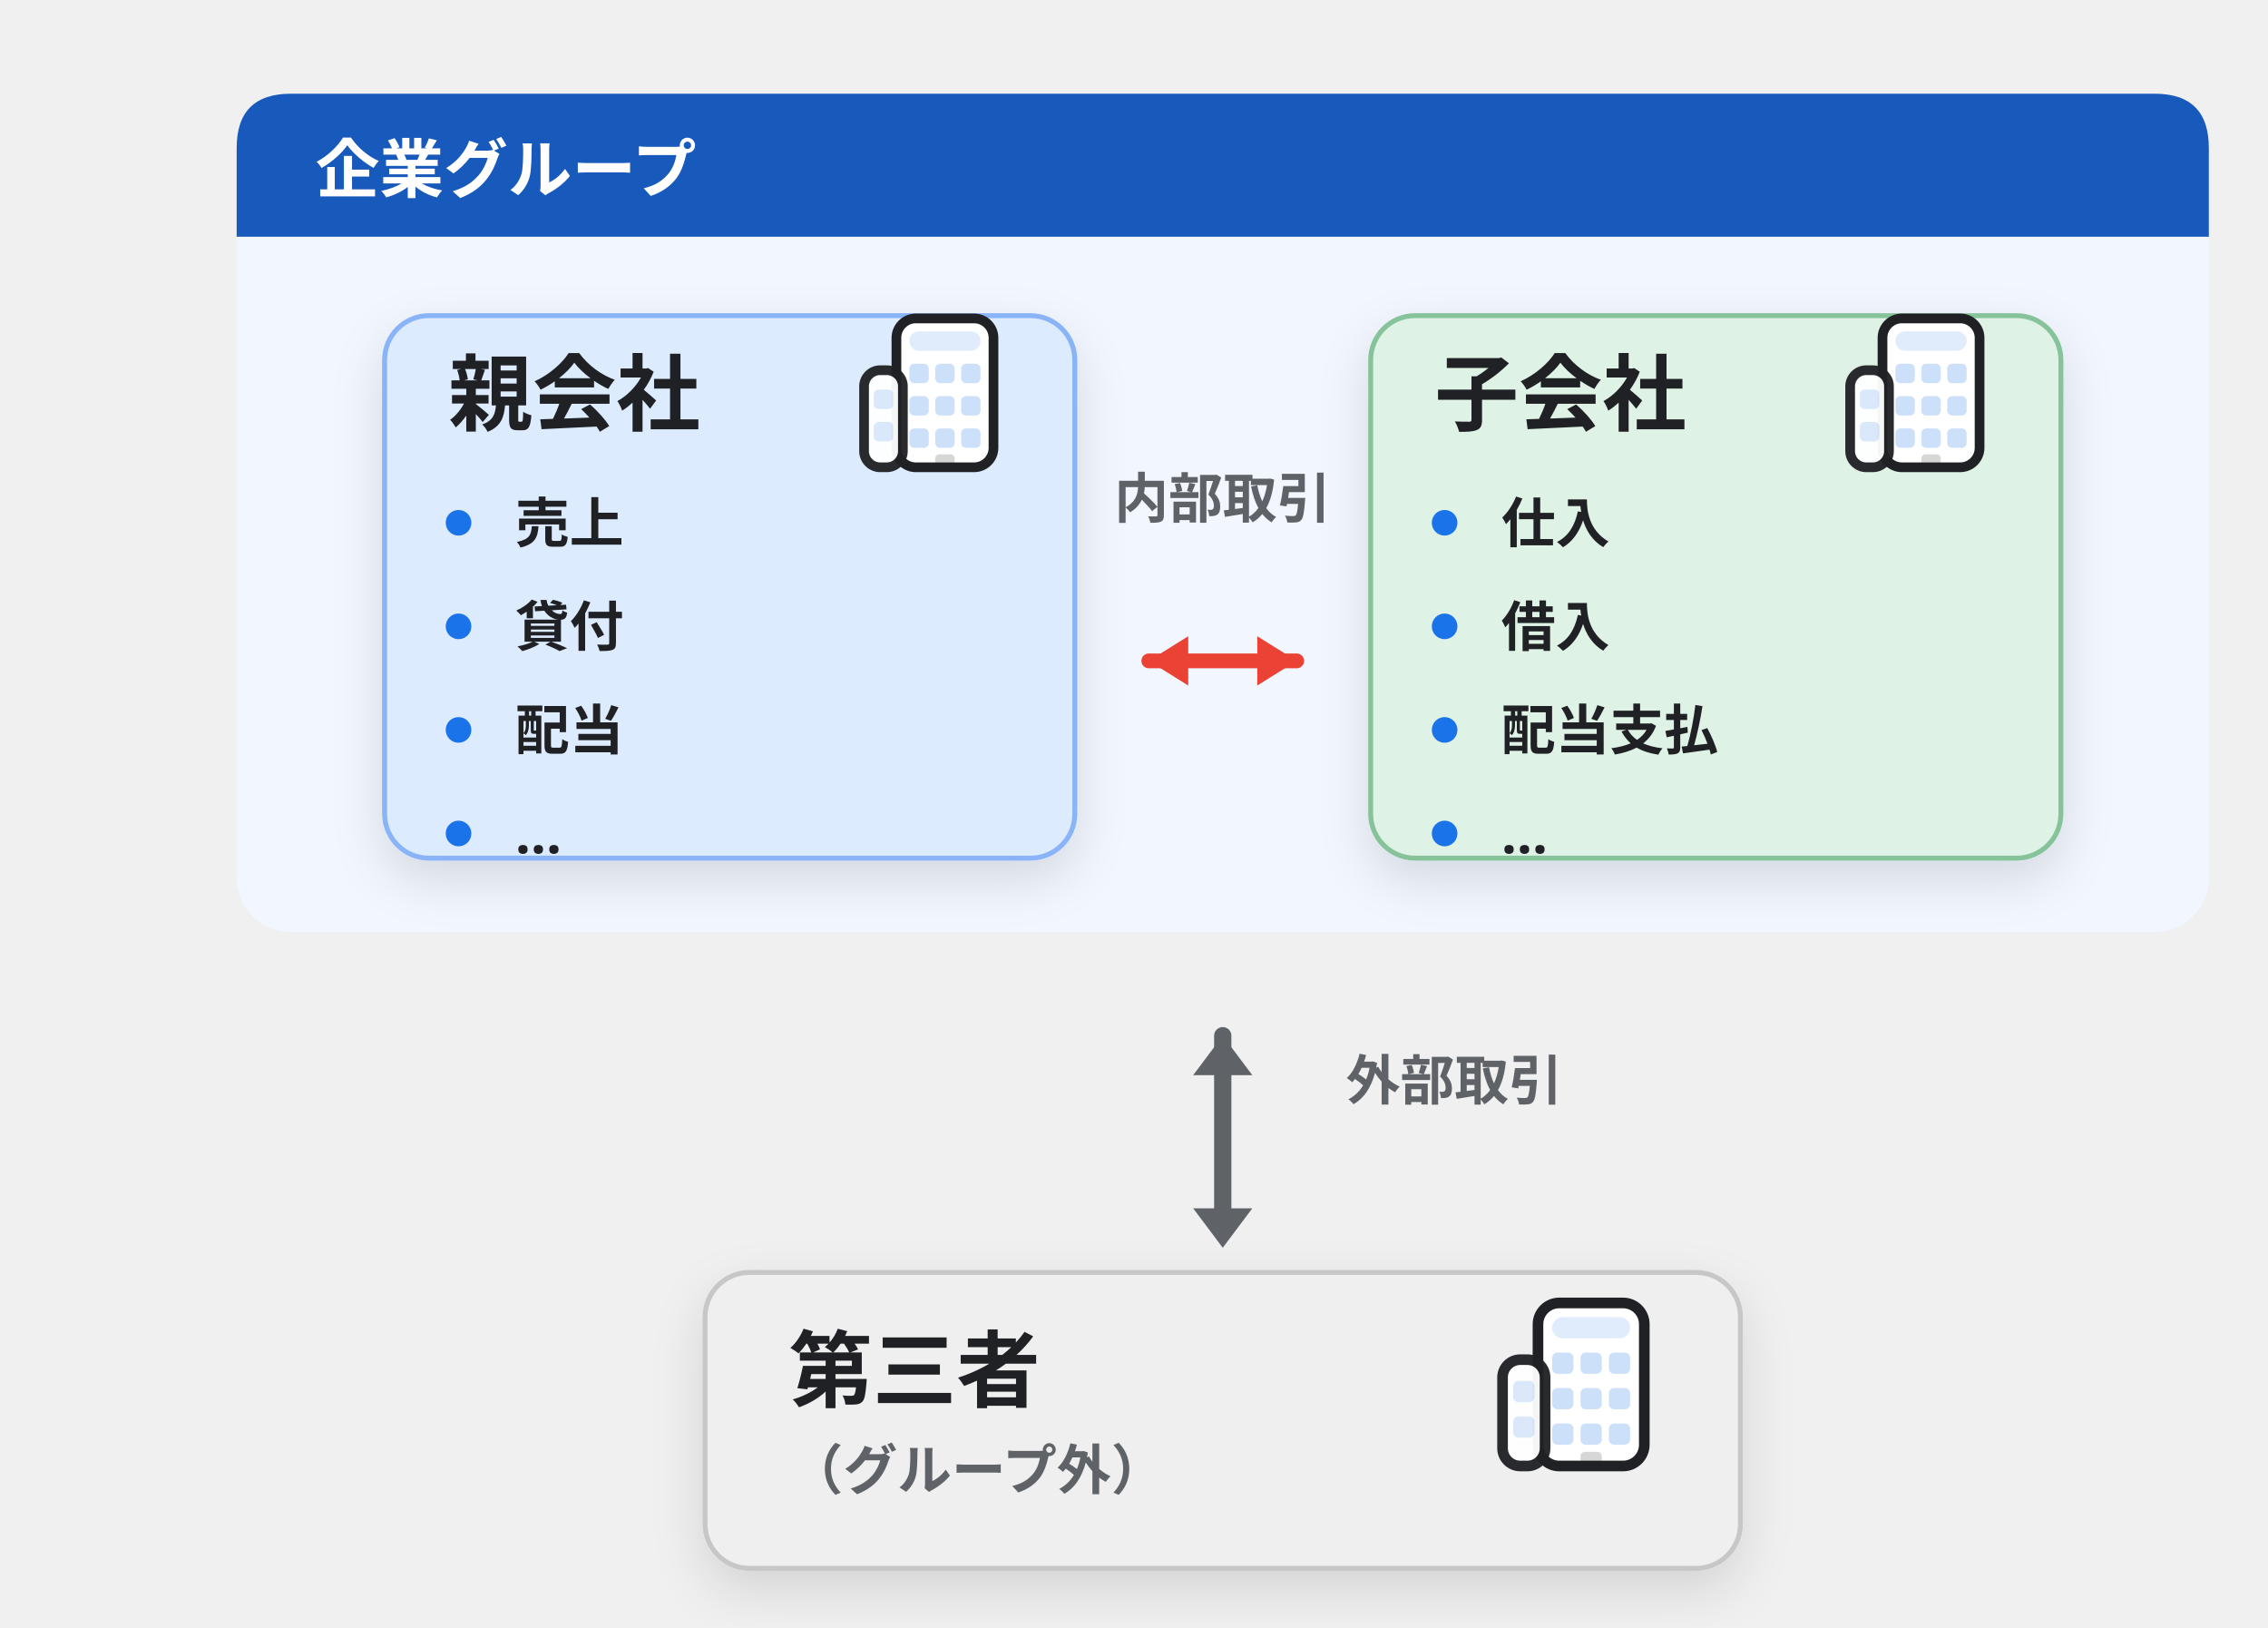
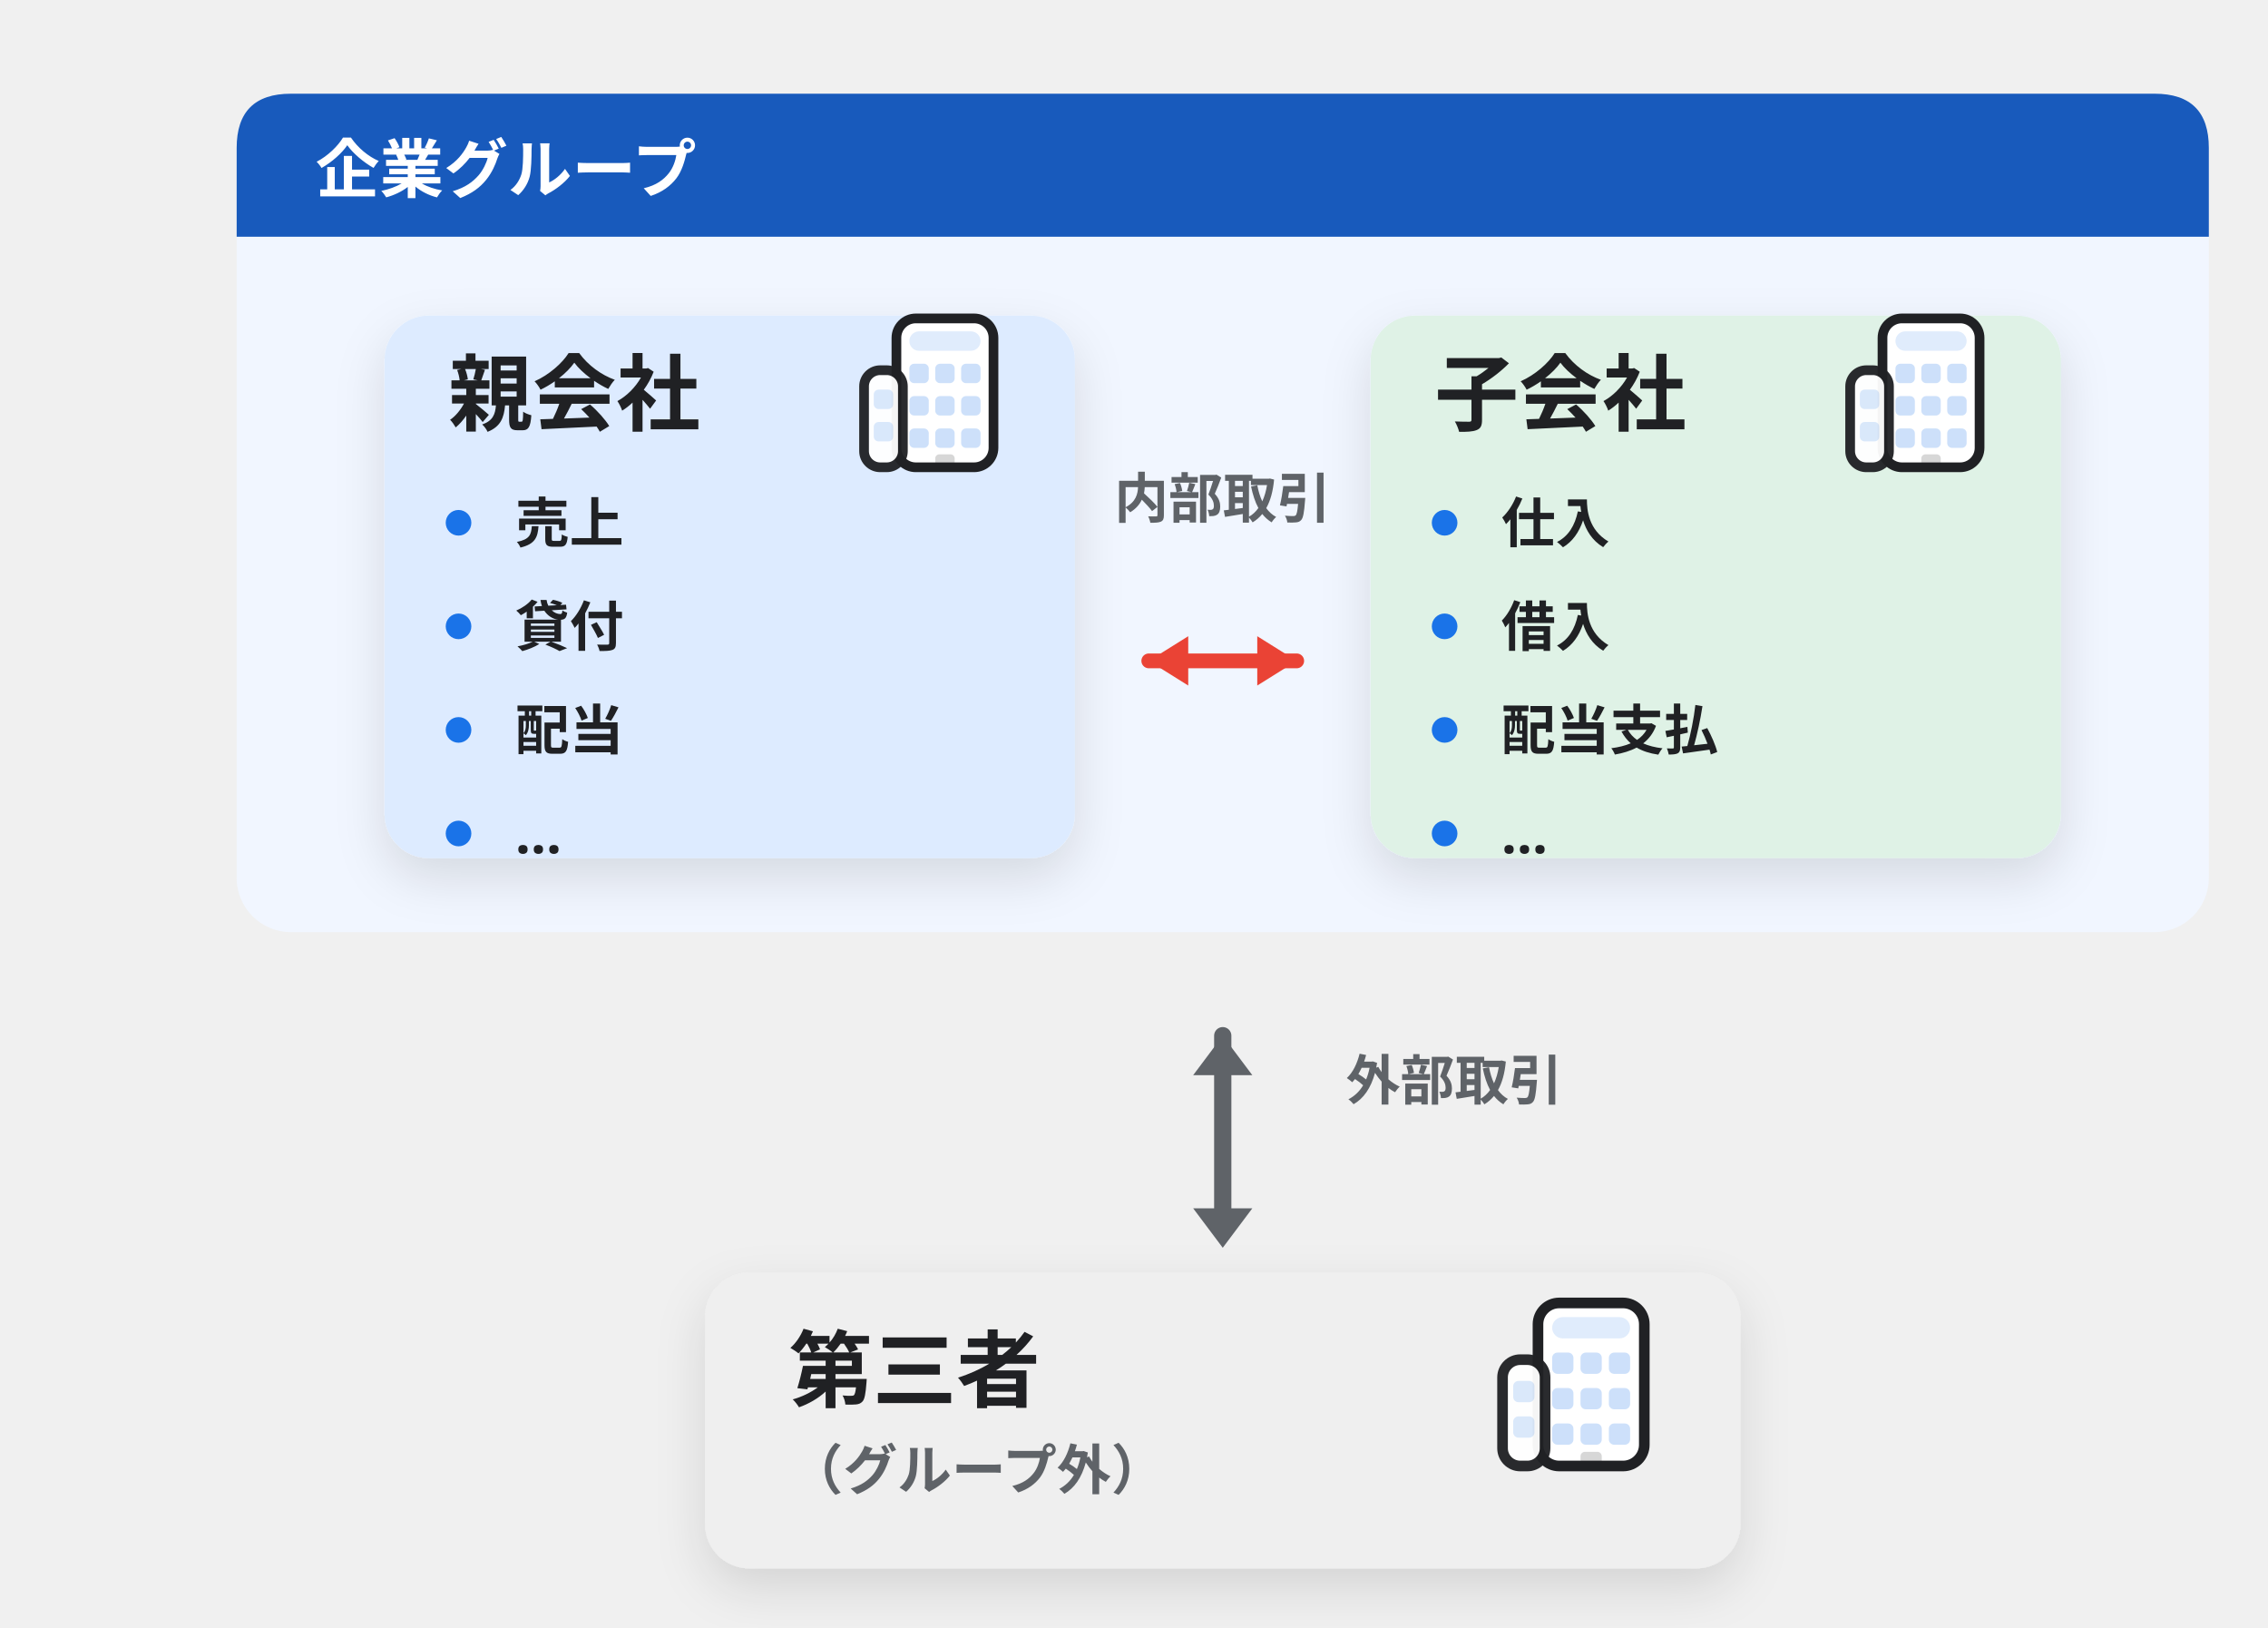
<svg xmlns="http://www.w3.org/2000/svg" width="920" height="660" viewBox="0 0 920 660">
  <defs>
    <style>
      .t { font-family: "Noto Sans JP", "Hiragino Sans", "Yu Gothic", "Meiryo", sans-serif; fill: #202124; }
      .title { font-weight: 900; font-size: 34px; }
      .label { font-weight: 900; font-size: 26px; }
      .small { font-weight: 800; font-size: 22px; fill: #5f6368; }
      .list { font-weight: 700; font-size: 22px; fill: #202124; }
      .icon-stroke { stroke: #202124; stroke-width: 3; stroke-linecap: round; stroke-linejoin: round; }
      .fill-white { fill: #ffffff; }
    </style>
    <filter id="softShadow" x="-20%" y="-20%" width="140%" height="140%">
      <feDropShadow dx="0" dy="8" stdDeviation="10" flood-color="#202124" flood-opacity="0.12" />
    </filter>
    <symbol id="icon-building" viewBox="0 0 64 64">
      <rect x="18" y="10" width="30" height="46" rx="6" fill="#ffffff" class="icon-stroke" />
      <rect x="22" y="14" width="22" height="6" rx="3" fill="#1a73e8" opacity="0.14" />
      <g fill="#1a73e8" opacity="0.22">
        <rect x="22" y="24" width="6" height="6" rx="1.5" />
        <rect x="30" y="24" width="6" height="6" rx="1.5" />
        <rect x="38" y="24" width="6" height="6" rx="1.5" />
        <rect x="22" y="34" width="6" height="6" rx="1.5" />
        <rect x="30" y="34" width="6" height="6" rx="1.5" />
        <rect x="38" y="34" width="6" height="6" rx="1.5" />
        <rect x="22" y="44" width="6" height="6" rx="1.5" />
        <rect x="30" y="44" width="6" height="6" rx="1.5" />
        <rect x="38" y="44" width="6" height="6" rx="1.5" />
      </g>
      <rect x="8" y="26" width="12" height="30" rx="5" fill="#ffffff" class="icon-stroke" opacity="0.95" />
      <g fill="#1a73e8" opacity="0.16">
        <rect x="11" y="32" width="6" height="6" rx="1.5" />
        <rect x="11" y="42" width="6" height="6" rx="1.5" />
      </g>
      <rect x="30" y="52" width="6" height="4" rx="1.25" fill="#202124" opacity="0.18" />
    </symbol>
  </defs>
  <g transform="translate(36 0)">
    <rect x="60" y="38" width="800" height="340" rx="22" fill="#F1F6FF" stroke="none" />
    <path d="M60 96 L60 60 Q60 38 82 38 L838 38 Q860 38 860 60 L860 96 Z" fill="#185abc" />
    <text class="t label fill-white" x="92" y="78" text-anchor="start">企業グループ</text>
-     <rect x="120" y="128" width="280" height="220" rx="18" fill="#DDEBFF" stroke="#8AB4F8" stroke-width="2" filter="url(#softShadow)" />
+     <rect x="120" y="128" width="280" height="220" rx="18" fill="#DDEBFF" stroke="none" filter="url(#softShadow)" />
    <text class="t title" x="146" y="172">親会社</text>
    <use href="#icon-building" x="304" y="116" width="84" height="84" />
    <circle cx="150" cy="212" r="5.2" fill="#1A73E8" />
    <text class="t list" x="173" y="220">売上</text>
    <circle cx="150" cy="254" r="5.2" fill="#1A73E8" />
    <text class="t list" x="173" y="262">貸付</text>
    <circle cx="150" cy="296" r="5.2" fill="#1A73E8" />
    <text class="t list" x="173" y="304">配当</text>
    <circle cx="150" cy="338" r="5.2" fill="#1A73E8" />
    <text class="t list" x="173" y="346">…</text>
-     <rect x="520" y="128" width="280" height="220" rx="18" fill="#DFF2E6" stroke="#86C39A" stroke-width="2" filter="url(#softShadow)" />
+     <rect x="520" y="128" width="280" height="220" rx="18" fill="#DFF2E6" stroke="none" filter="url(#softShadow)" />
    <text class="t title" x="546" y="172">子会社</text>
    <use href="#icon-building" x="704" y="116" width="84" height="84" />
    <circle cx="550" cy="212" r="5.2" fill="#1A73E8" />
    <text class="t list" x="573" y="220">仕入</text>
    <circle cx="550" cy="254" r="5.2" fill="#1A73E8" />
    <text class="t list" x="573" y="262">借入</text>
    <circle cx="550" cy="296" r="5.2" fill="#1A73E8" />
    <text class="t list" x="573" y="304">配当支払</text>
    <circle cx="550" cy="338" r="5.2" fill="#1A73E8" />
    <text class="t list" x="573" y="346">…</text>
    <text class="t small" x="460" y="210" text-anchor="middle" fill="#EA4335">内部取引</text>
    <line x1="430" y1="268" x2="490" y2="268" stroke="#EA4335" stroke-width="6" stroke-linecap="round" />
    <polygon points="430,268 446,258 446,278" fill="#EA4335" />
    <polygon points="490,268 474,258 474,278" fill="#EA4335" />
    <text class="t small" x="510" y="446" text-anchor="start">外部取引</text>
    <line x1="460" y1="420" x2="460" y2="494" stroke="#5F6368" stroke-width="7" stroke-linecap="round" />
    <polygon points="460,420 448,436 472,436" fill="#5F6368" />
    <polygon points="460,506 448,490 472,490" fill="#5F6368" />
-     <rect x="250" y="516" width="420" height="120" rx="18" fill="#EFEFEF" stroke="#C7C7C7" stroke-width="2" filter="url(#softShadow)" />
+     <rect x="250" y="516" width="420" height="120" rx="18" fill="#EFEFEF" stroke="none" filter="url(#softShadow)" />
    <text class="t title" x="284" y="568">第三者</text>
    <text class="t small" x="284" y="604">（グループ外）</text>
    <use href="#icon-building" x="562" y="514" width="92" height="92" />
  </g>
</svg>
